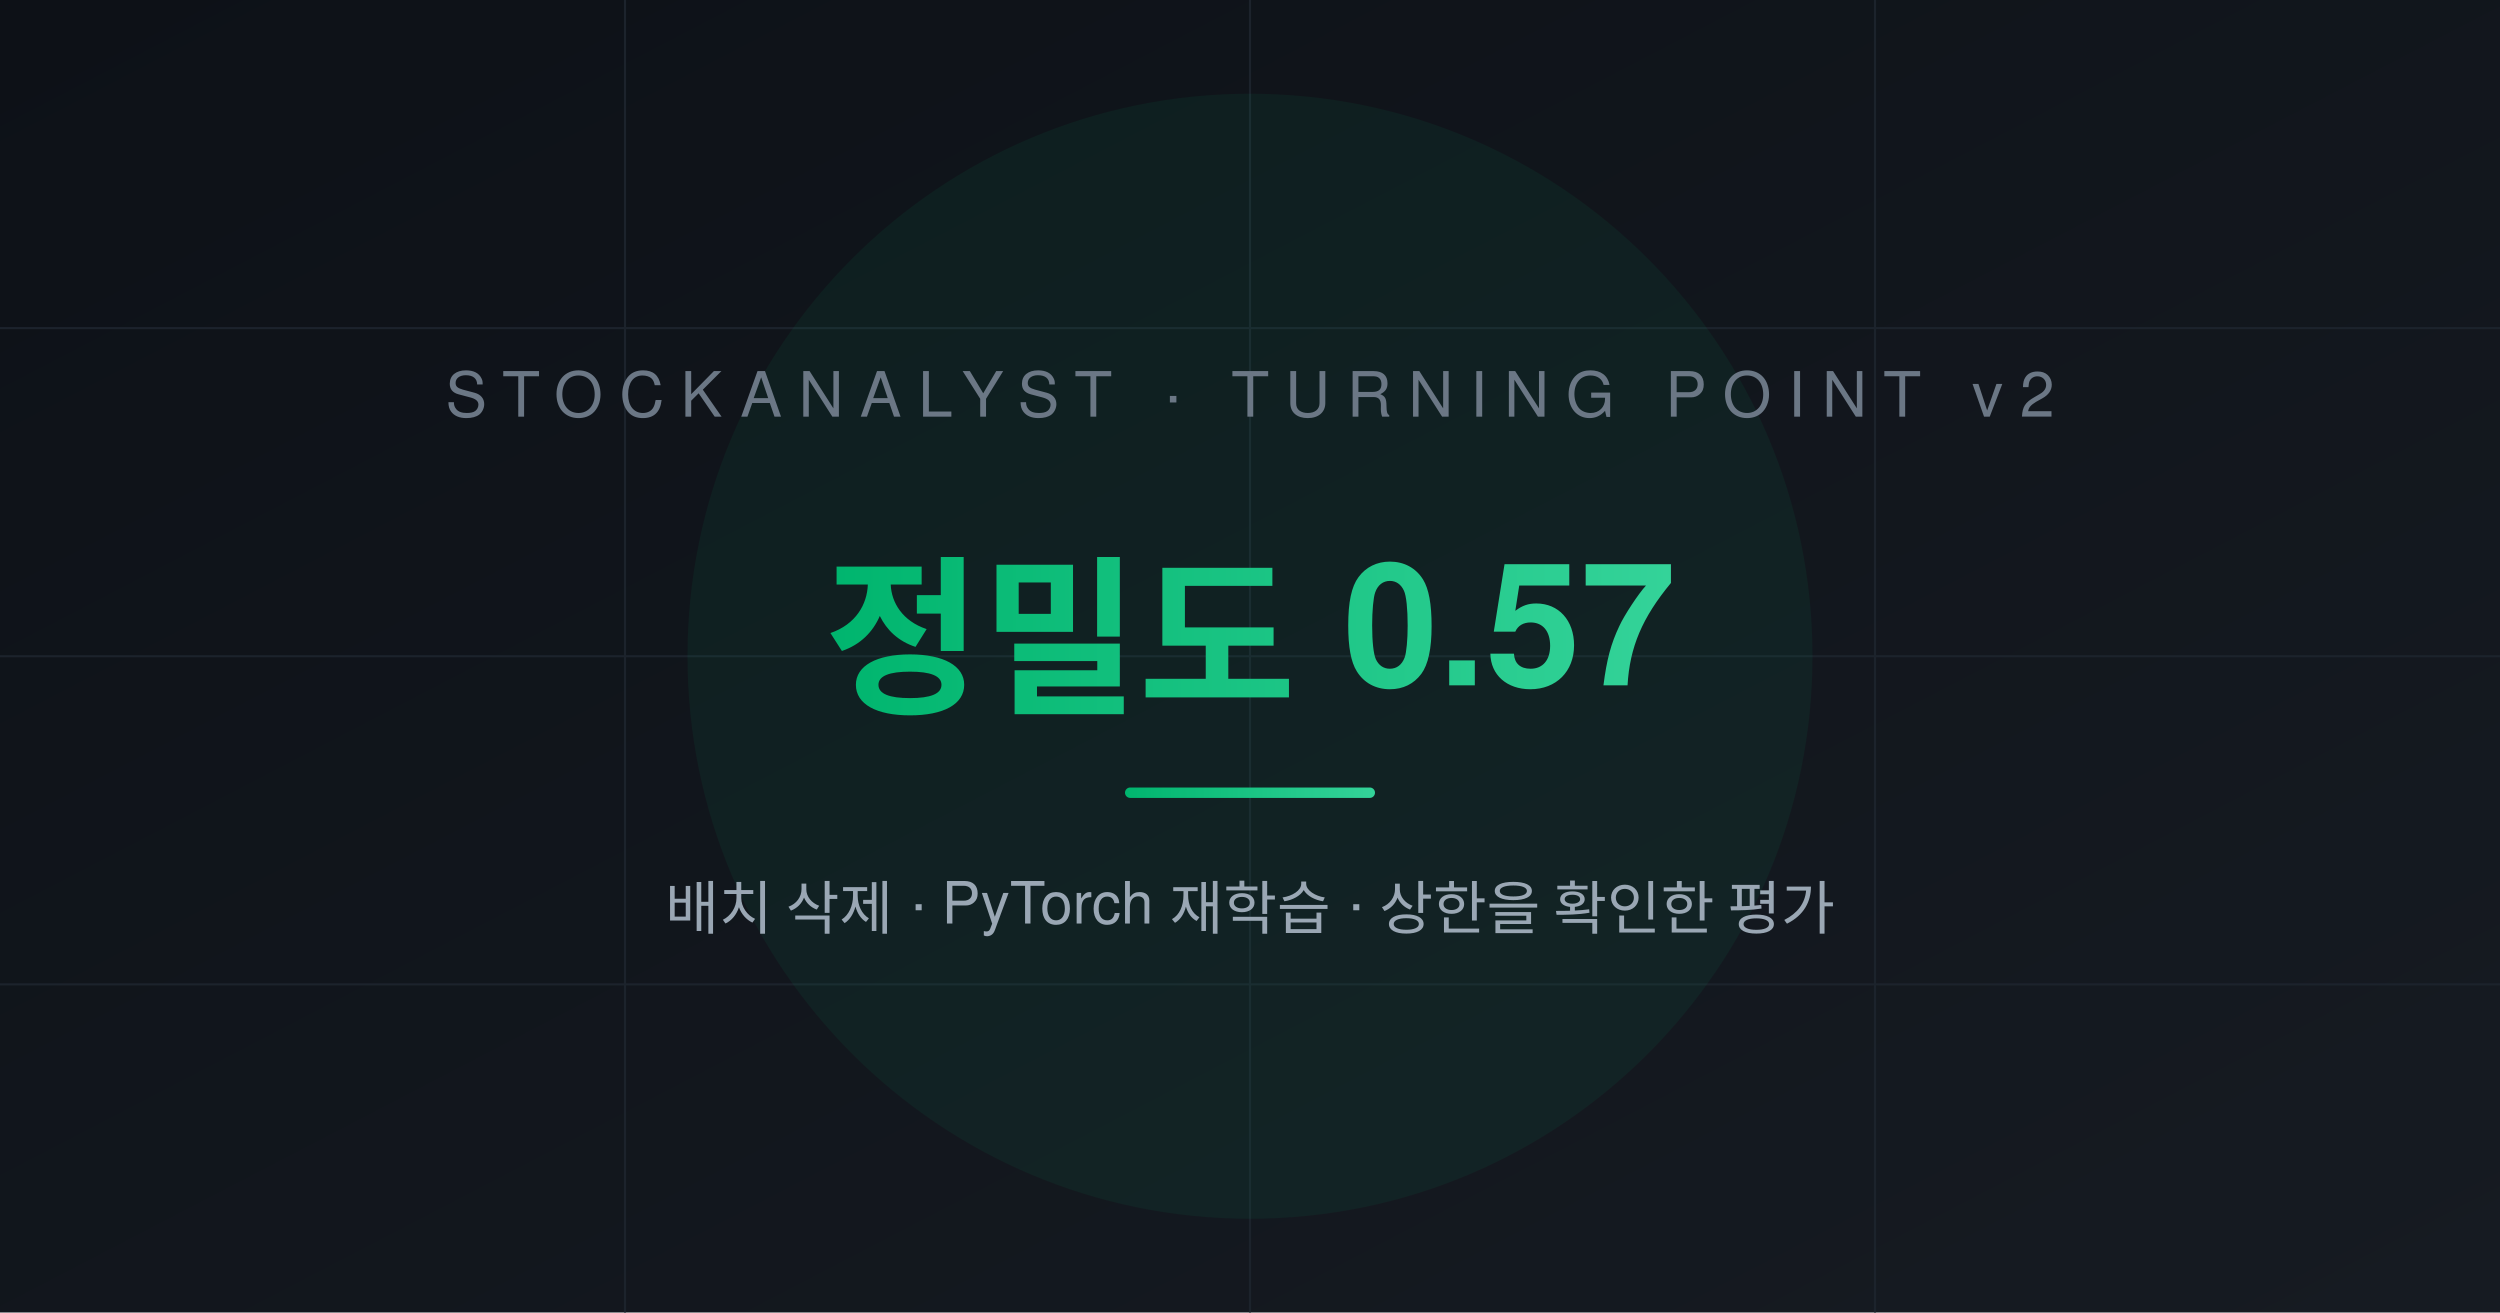
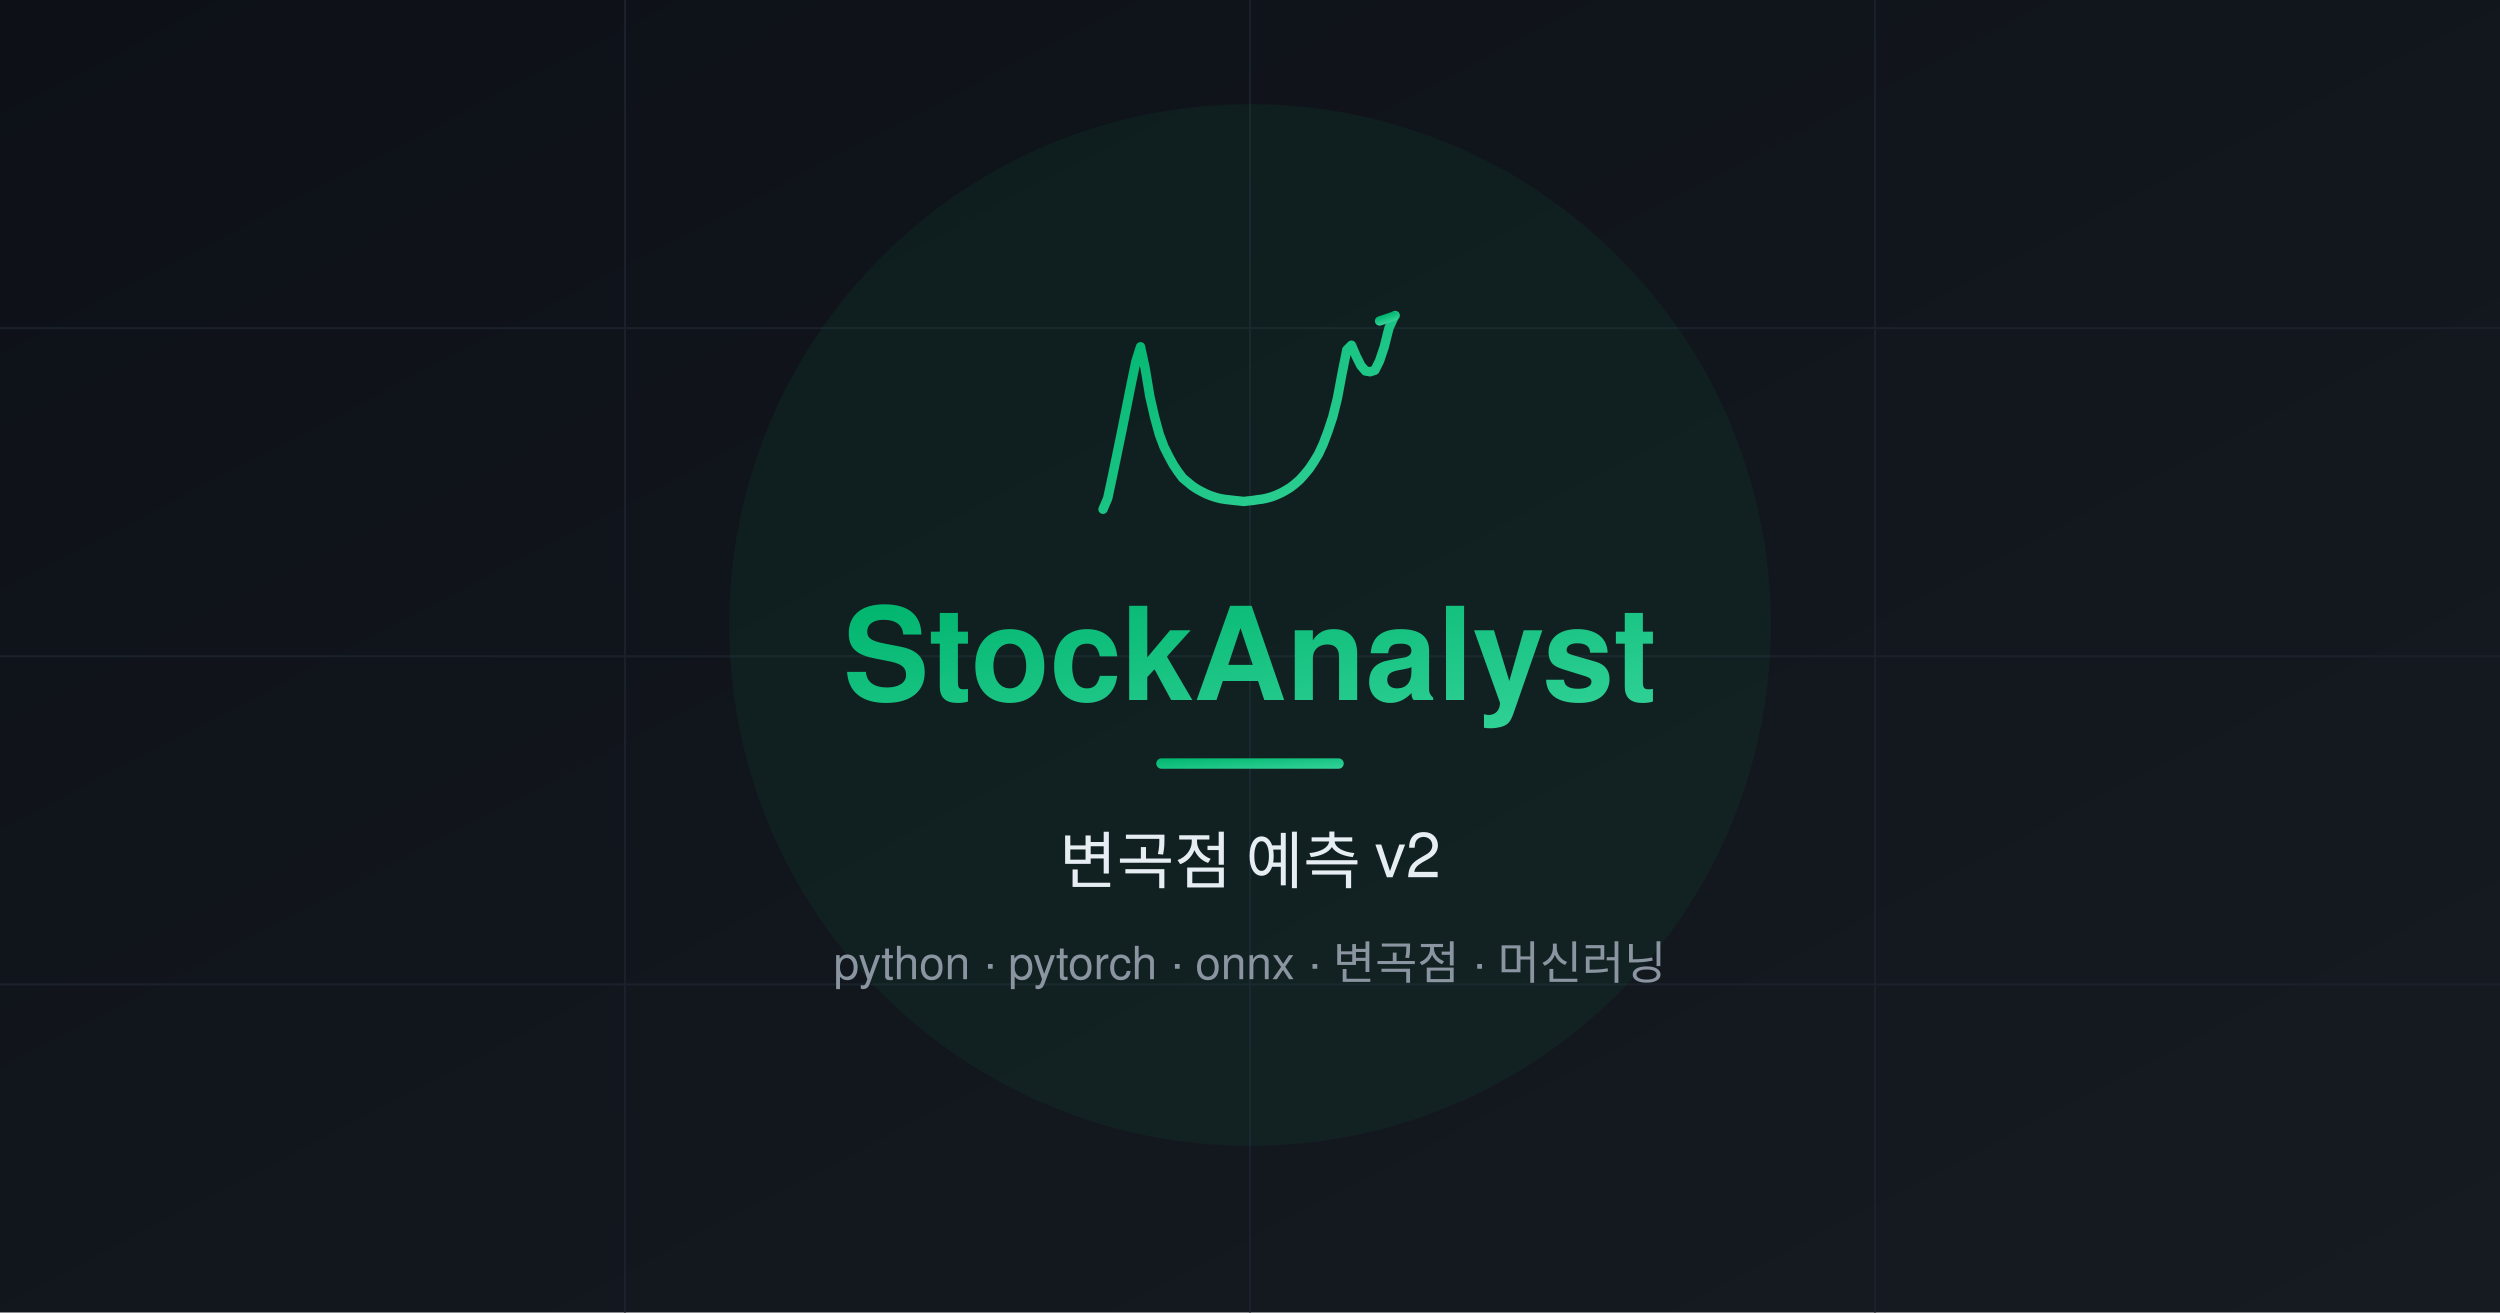
<svg xmlns="http://www.w3.org/2000/svg" viewBox="0 0 1200 630" width="1200" height="630">
  <defs>
    <linearGradient id="bg" x1="0" y1="0" x2="1" y2="1">
      <stop offset="0%" stop-color="#0d1117" />
      <stop offset="100%" stop-color="#161b22" />
    </linearGradient>
-     <linearGradient id="accent" x1="0" y1="0" x2="1" y2="0">
+     <linearGradient id="accent" x1="0" y1="0" x2="1" y2="1">
      <stop offset="0%" stop-color="#00b56e" />
      <stop offset="100%" stop-color="#34d399" />
    </linearGradient>
  </defs>
  <rect width="1200" height="630" fill="url(#bg)" />
-   <g stroke="#1c232c" stroke-width="1">
+   <g stroke="#1a212a" stroke-width="1">
    <path d="M0 157.5H1200M0 315H1200M0 472.5H1200M300 0V630M600 0V630M900 0V630" />
  </g>
-   <circle cx="600" cy="315" r="270" fill="#00a362" opacity="0.08" />
-   <text x="600" y="200" text-anchor="middle" font-family="Helvetica, Arial, sans-serif" font-size="30" fill="#6b7785" letter-spacing="8">STOCKANALYST · TURNING POINT v2</text>
-   <text x="600" y="336" text-anchor="middle" font-family="Helvetica, Arial, sans-serif" font-size="82" font-weight="bold" fill="url(#accent)">정밀도 0.57</text>
-   <rect x="540" y="378" width="120" height="5" rx="2.5" fill="url(#accent)" />
-   <text x="600" y="446" text-anchor="middle" font-family="Helvetica, Arial, sans-serif" font-size="28" fill="#9aa7b4">배치 삭제 · PyTorch 재학습 · 상한을 확인한 평가</text>
+   <circle cx="600" cy="300" r="250" fill="#00b56e" opacity="0.06" />
+   <g transform="translate(503.2,101.2) scale(0.375)">
+     <g fill="none" stroke="url(#accent)" stroke-width="12" stroke-linecap="round" stroke-linejoin="round">
+       <polyline points="70,382.0 76,368.0 82,340.0 88,311.0 94,282.0 100,252.0 106,222.0 112,193.0 118,174.0 124,202.0 130,238.0 136,264.0 142,286.0 148,302.0 154,314.0 160,325.0 166,334.0 172,342.0 178,347.0 184,352.0 190,356.0 196,359.3 202,362.3 208,364.7 214,366.7 220,368.3 226,369.3 232,370.0 238,370.7 244,371.3 250,372.0 256,371.3 262,370.7 268,369.7 274,369.0 280,367.7 286,366.0 292,363.7 298,361.0 304,357.7 310,354.0 316,349.3 322,344.0 328,337.3 334,330.0 340,321.0 346,311.0 352,298.0 358,282.0 364,264.0 370,240.0 376,208.0 382,178.0 388,172.0 394,186.0 400,198.0 406,205.0 412,206.0 418,204.0 424,192.0 430,174.0 436,150.0 442,137.0 444,134.0" />
+       <path d="M424 141 L442 135" />
+     </g>
+   </g>
+   <text x="600" y="336" text-anchor="middle" font-family="'Helvetica Neue', Helvetica, Arial, 'Apple SD Gothic Neo', 'Malgun Gothic', sans-serif" font-size="62" font-weight="bold" fill="url(#accent)">StockAnalyst</text>
+   <rect x="555" y="364" width="90" height="5" rx="2.5" fill="url(#accent)" />
+   <text x="600" y="424" text-anchor="middle" font-family="'Helvetica Neue', Helvetica, Arial, 'Apple SD Gothic Neo', 'Malgun Gothic', sans-serif" font-size="30" fill="#e6edf3">변곡점 예측 v2</text>
+   <text x="600" y="470" text-anchor="middle" font-family="'Helvetica Neue', Helvetica, Arial, 'Apple SD Gothic Neo', 'Malgun Gothic', sans-serif" font-size="22" fill="#8b95a1">python · pytorch · onnx · 변곡점 · 머신러닝</text>
</svg>
